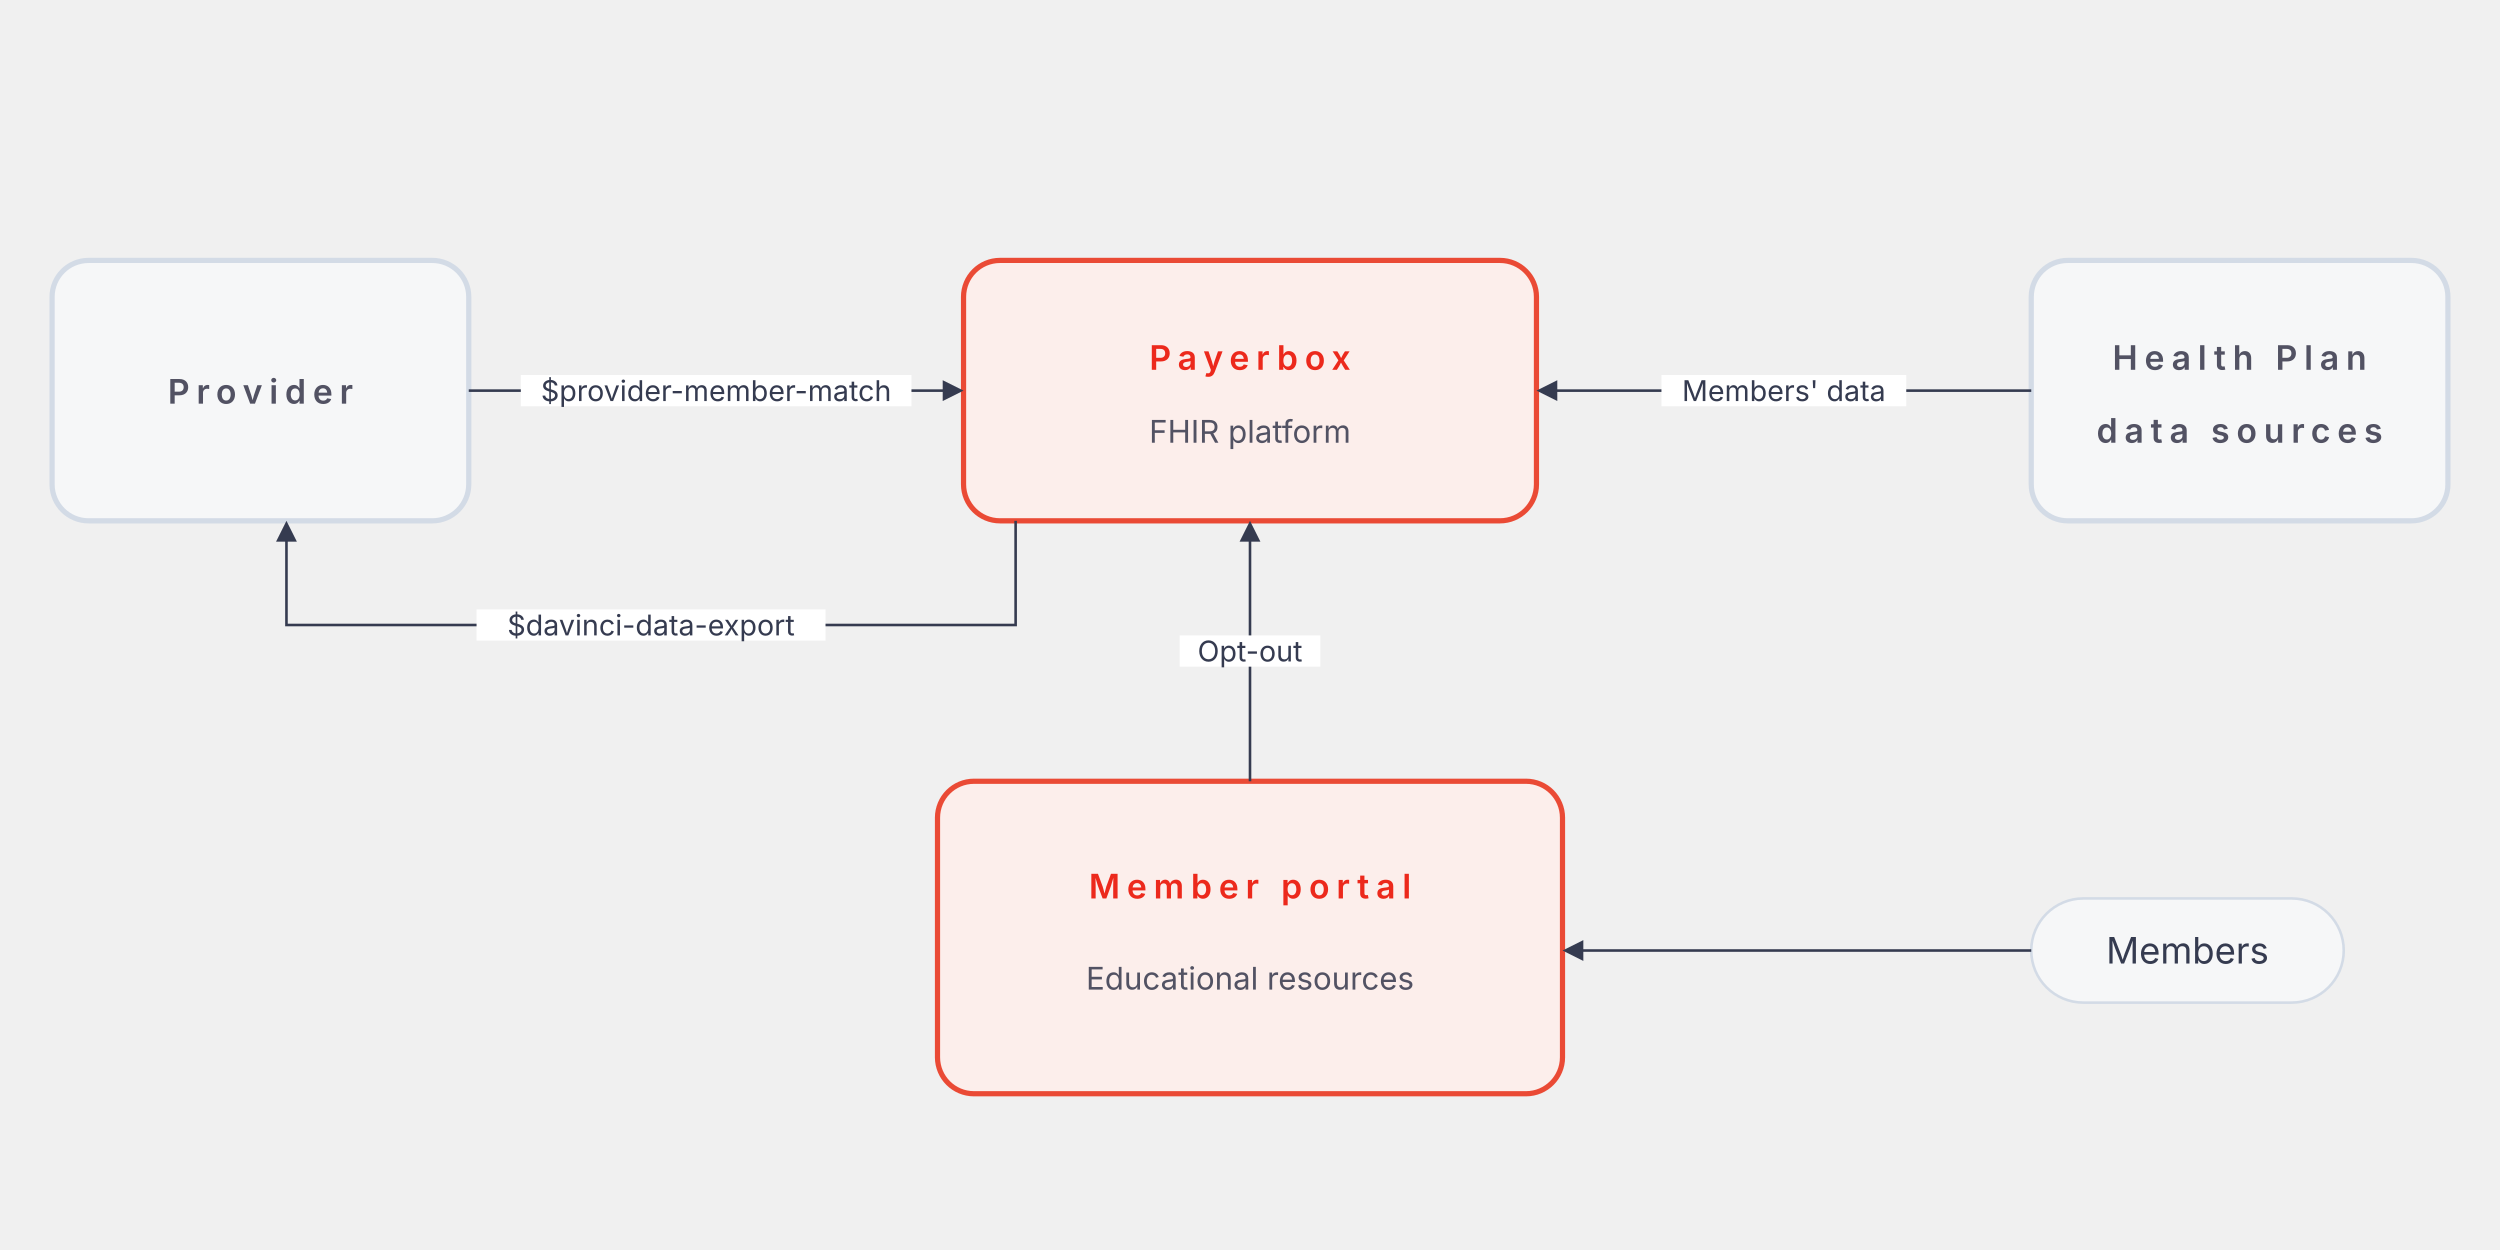
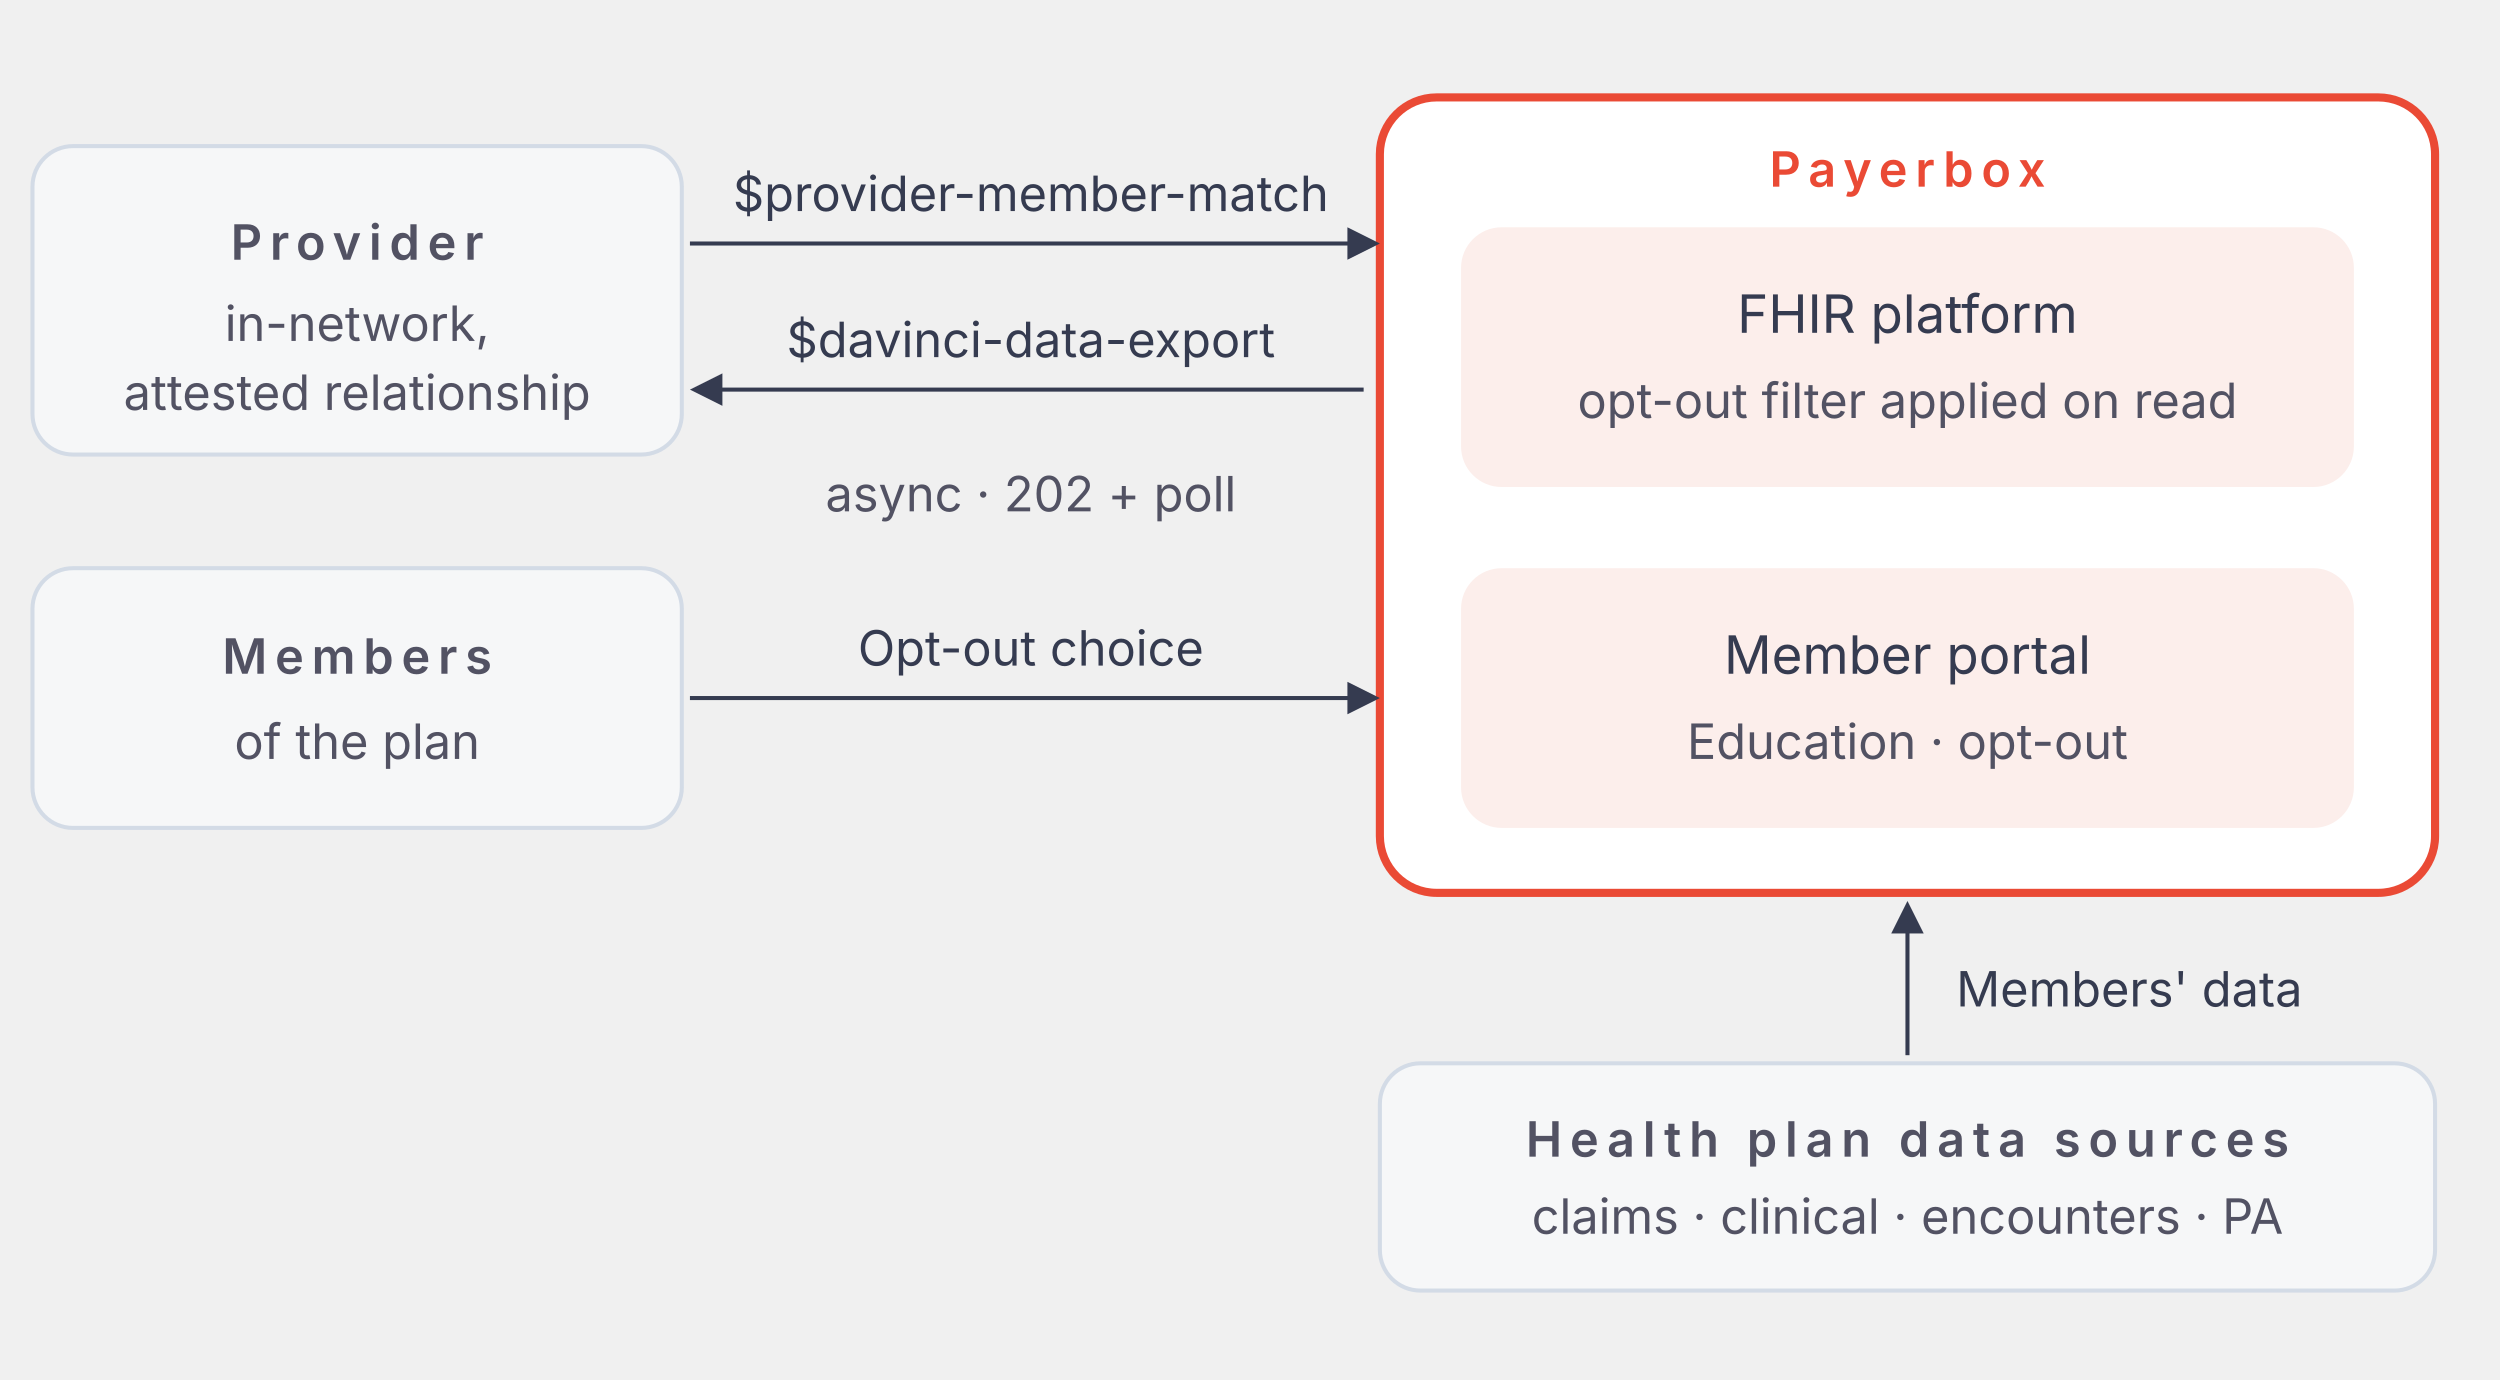
- <svg xmlns="http://www.w3.org/2000/svg" viewBox="0 0 960 480" width="960" height="480" fill="none" preserveAspectRatio="xMidYMid meet" style="max-width:100%;height:auto;">
+ <svg xmlns="http://www.w3.org/2000/svg" viewBox="0 0 616 340" width="616" height="340" fill="none" preserveAspectRatio="xMidYMid meet" style="max-width:100%;height:auto;">
  <style>
    line, rect, polygon, path, circle, ellipse { vector-effect: non-scaling-stroke; }
-     .d-group-title-red    { font: 600 13px/1.2 'Inter', system-ui, sans-serif; letter-spacing: 0.2em; text-transform: uppercase; fill: #EC291C; }
-     .d-group-title-neutral{ font: 600 13px/1.2 'Inter', system-ui, sans-serif; letter-spacing: 0.2em; text-transform: uppercase; fill: #525263; }
-     .d-card-title         { font: 400 14px/1.2 'Inter', system-ui, sans-serif; fill: #353B50; }
-     .d-card-sub           { font: 400 12px/1.4 'Inter', system-ui, sans-serif; fill: #525263; }
-     .d-conn-op            { font: 400 11px/1.2 'Inter', system-ui, sans-serif; fill: #353B50; }
+     .d-group-title-red     { font: 600 12px/1.2 'Inter', system-ui, -apple-system, sans-serif; letter-spacing: 0.16em; text-transform: uppercase; fill: #EA4A35; }
+     .d-group-title-neutral { font: 600 12px/1.2 'Inter', system-ui, -apple-system, sans-serif; letter-spacing: 0.16em; text-transform: uppercase; fill: #525263; }
+     .d-card-title          { font: 400 13px/1.2 'Inter', system-ui, -apple-system, sans-serif; fill: #353B50; }
+     .d-card-sub            { font: 400 12px/1.4 'Inter', system-ui, -apple-system, sans-serif; fill: #525263; }
+     .d-conn-label          { font: 400 12px/1.2 'Inter', system-ui, -apple-system, sans-serif; fill: #353B50; }
+     .d-muted               { fill: #8A8F9A; }
+     .d-state-ok            { font: 600 11px/1.2 'Inter', system-ui, sans-serif; letter-spacing: 0.1em; text-transform: uppercase; fill: #2E7D5B; }
+     .d-state-gap           { font: 600 11px/1.2 'Inter', system-ui, sans-serif; letter-spacing: 0.1em; text-transform: uppercase; fill: #C0392B; }
  </style>
-   <rect x="20" y="100" width="160" height="100" fill="#F6F7F8" stroke="#D3DBE6" stroke-width="2" rx="14" />
-   <text x="100" y="155" text-anchor="middle" class="d-group-title-neutral">Provider</text>
-   <rect x="370" y="100" width="220" height="100" fill="#FCEEEB" stroke="#EA4A35" stroke-width="2" rx="14" />
-   <text x="480" y="142" text-anchor="middle" class="d-group-title-red">Payerbox</text>
-   <text x="480" y="170" text-anchor="middle" class="d-card-sub">FHIR platform</text>
-   <rect x="780" y="100" width="160" height="100" fill="#F6F7F8" stroke="#D3DBE6" stroke-width="2" rx="14" />
-   <text x="860" y="142" text-anchor="middle" class="d-group-title-neutral">Health Plan</text>
-   <text x="860" y="170" text-anchor="middle" class="d-group-title-neutral">data sources</text>
-   <rect x="360" y="300" width="240" height="120" fill="#FCEEEB" stroke="#EA4A35" stroke-width="2" rx="14" />
-   <text x="480" y="345" text-anchor="middle" class="d-group-title-red">Member portal</text>
-   <text x="480" y="380" text-anchor="middle" class="d-card-sub">Educational resources</text>
-   <rect x="780" y="345" width="120" height="40" fill="#F6F7F8" stroke="#D3DBE6" stroke-width="1" rx="20" />
-   <text x="840" y="370" text-anchor="middle" class="d-card-title">Members</text>
-   <line x1="180" y1="150" x2="368" y2="150" stroke="#353B50" stroke-width="1" />
-   <polygon points="370,150 362,146 362,154" fill="#353B50" />
-   <rect x="200" y="144" width="150" height="12" fill="#FFFFFF" />
-   <text x="275" y="154" text-anchor="middle" class="d-conn-op">$provider-member-match</text>
-   <line x1="780" y1="150" x2="592" y2="150" stroke="#353B50" stroke-width="1" />
-   <polygon points="590,150 598,146 598,154" fill="#353B50" />
-   <rect x="638" y="144" width="94" height="12" fill="#FFFFFF" />
-   <text x="685" y="154" text-anchor="middle" class="d-conn-op">Members' data</text>
-   <path d="M 390 200 L 390 240 L 110 240 L 110 202" stroke="#353B50" stroke-width="1" fill="none" />
-   <polygon points="110,200 106,208 114,208" fill="#353B50" />
-   <rect x="183" y="234" width="134" height="12" fill="#FFFFFF" />
-   <text x="250" y="244" text-anchor="middle" class="d-conn-op">$davinci-data-export</text>
-   <line x1="480" y1="300" x2="480" y2="202" stroke="#353B50" stroke-width="1" />
-   <polygon points="480,200 476,208 484,208" fill="#353B50" />
-   <rect x="453" y="244" width="54" height="12" fill="#FFFFFF" />
-   <text x="480" y="254" text-anchor="middle" class="d-conn-op">Opt-out</text>
-   <line x1="780" y1="365" x2="602" y2="365" stroke="#353B50" stroke-width="1" />
-   <polygon points="600,365 608,361 608,369" fill="#353B50" />
+   <rect x="8" y="36" width="160" height="76" fill="#F6F7F8" stroke="#D3DBE6" stroke-width="1" rx="10" />
+   <text x="88" y="64" text-anchor="middle" class="d-group-title-neutral">Provider</text>
+   <text x="88" y="84" text-anchor="middle" class="d-card-sub">in-network,</text>
+   <text x="88" y="101" text-anchor="middle" class="d-card-sub">attested relationship</text>
+   <rect x="8" y="140" width="160" height="64" fill="#F6F7F8" stroke="#D3DBE6" stroke-width="1" rx="10" />
+   <text x="88" y="166" text-anchor="middle" class="d-group-title-neutral">Members</text>
+   <text x="88" y="187" text-anchor="middle" class="d-card-sub">of the plan</text>
+   <rect x="340" y="24" width="260" height="196" fill="#FFFFFF" stroke="#EA4A35" stroke-width="2" rx="14" />
+   <text x="470" y="46" text-anchor="middle" class="d-group-title-red">Payerbox</text>
+   <rect x="360" y="56" width="220" height="64" fill="#FCEEEB" rx="10" />
+   <text x="470" y="82" text-anchor="middle" class="d-card-title">FHIR platform</text>
+   <text x="470" y="103" text-anchor="middle" class="d-card-sub">opt-out filter applied on read</text>
+   <rect x="360" y="140" width="220" height="64" fill="#FCEEEB" rx="10" />
+   <text x="470" y="166" text-anchor="middle" class="d-card-title">Member portal</text>
+   <text x="470" y="187" text-anchor="middle" class="d-card-sub">Education · opt-out</text>
+   <rect x="340" y="262" width="260" height="56" fill="#F6F7F8" stroke="#D3DBE6" stroke-width="1" rx="10" />
+   <text x="470" y="285" text-anchor="middle" class="d-group-title-neutral">Health plan data sources</text>
+   <text x="470" y="304" text-anchor="middle" class="d-card-sub">claims · clinical · encounters · PA</text>
+   <line x1="170" y1="60" x2="336" y2="60" stroke="#353B50" stroke-width="1" />
+   <polygon points="340,60 332,56 332,64" fill="#353B50" />
+   <text x="254" y="52" text-anchor="middle" class="d-conn-label">$provider-member-match</text>
+   <line x1="336" y1="96" x2="174" y2="96" stroke="#353B50" stroke-width="1" />
+   <polygon points="170,96 178,92 178,100" fill="#353B50" />
+   <text x="254" y="88" text-anchor="middle" class="d-conn-label">$davinci-data-export</text>
+   <text x="254" y="126" text-anchor="middle" class="d-card-sub">async · 202 + poll</text>
+   <line x1="170" y1="172" x2="336" y2="172" stroke="#353B50" stroke-width="1" />
+   <polygon points="340,172 332,168 332,176" fill="#353B50" />
+   <text x="254" y="164" text-anchor="middle" class="d-conn-label">Opt-out choice</text>
+   <line x1="470" y1="260" x2="470" y2="226" stroke="#353B50" stroke-width="1" />
+   <polygon points="470,222 466,230 474,230" fill="#353B50" />
+   <text x="482" y="248" text-anchor="start" class="d-conn-label">Members' data</text>
</svg>
